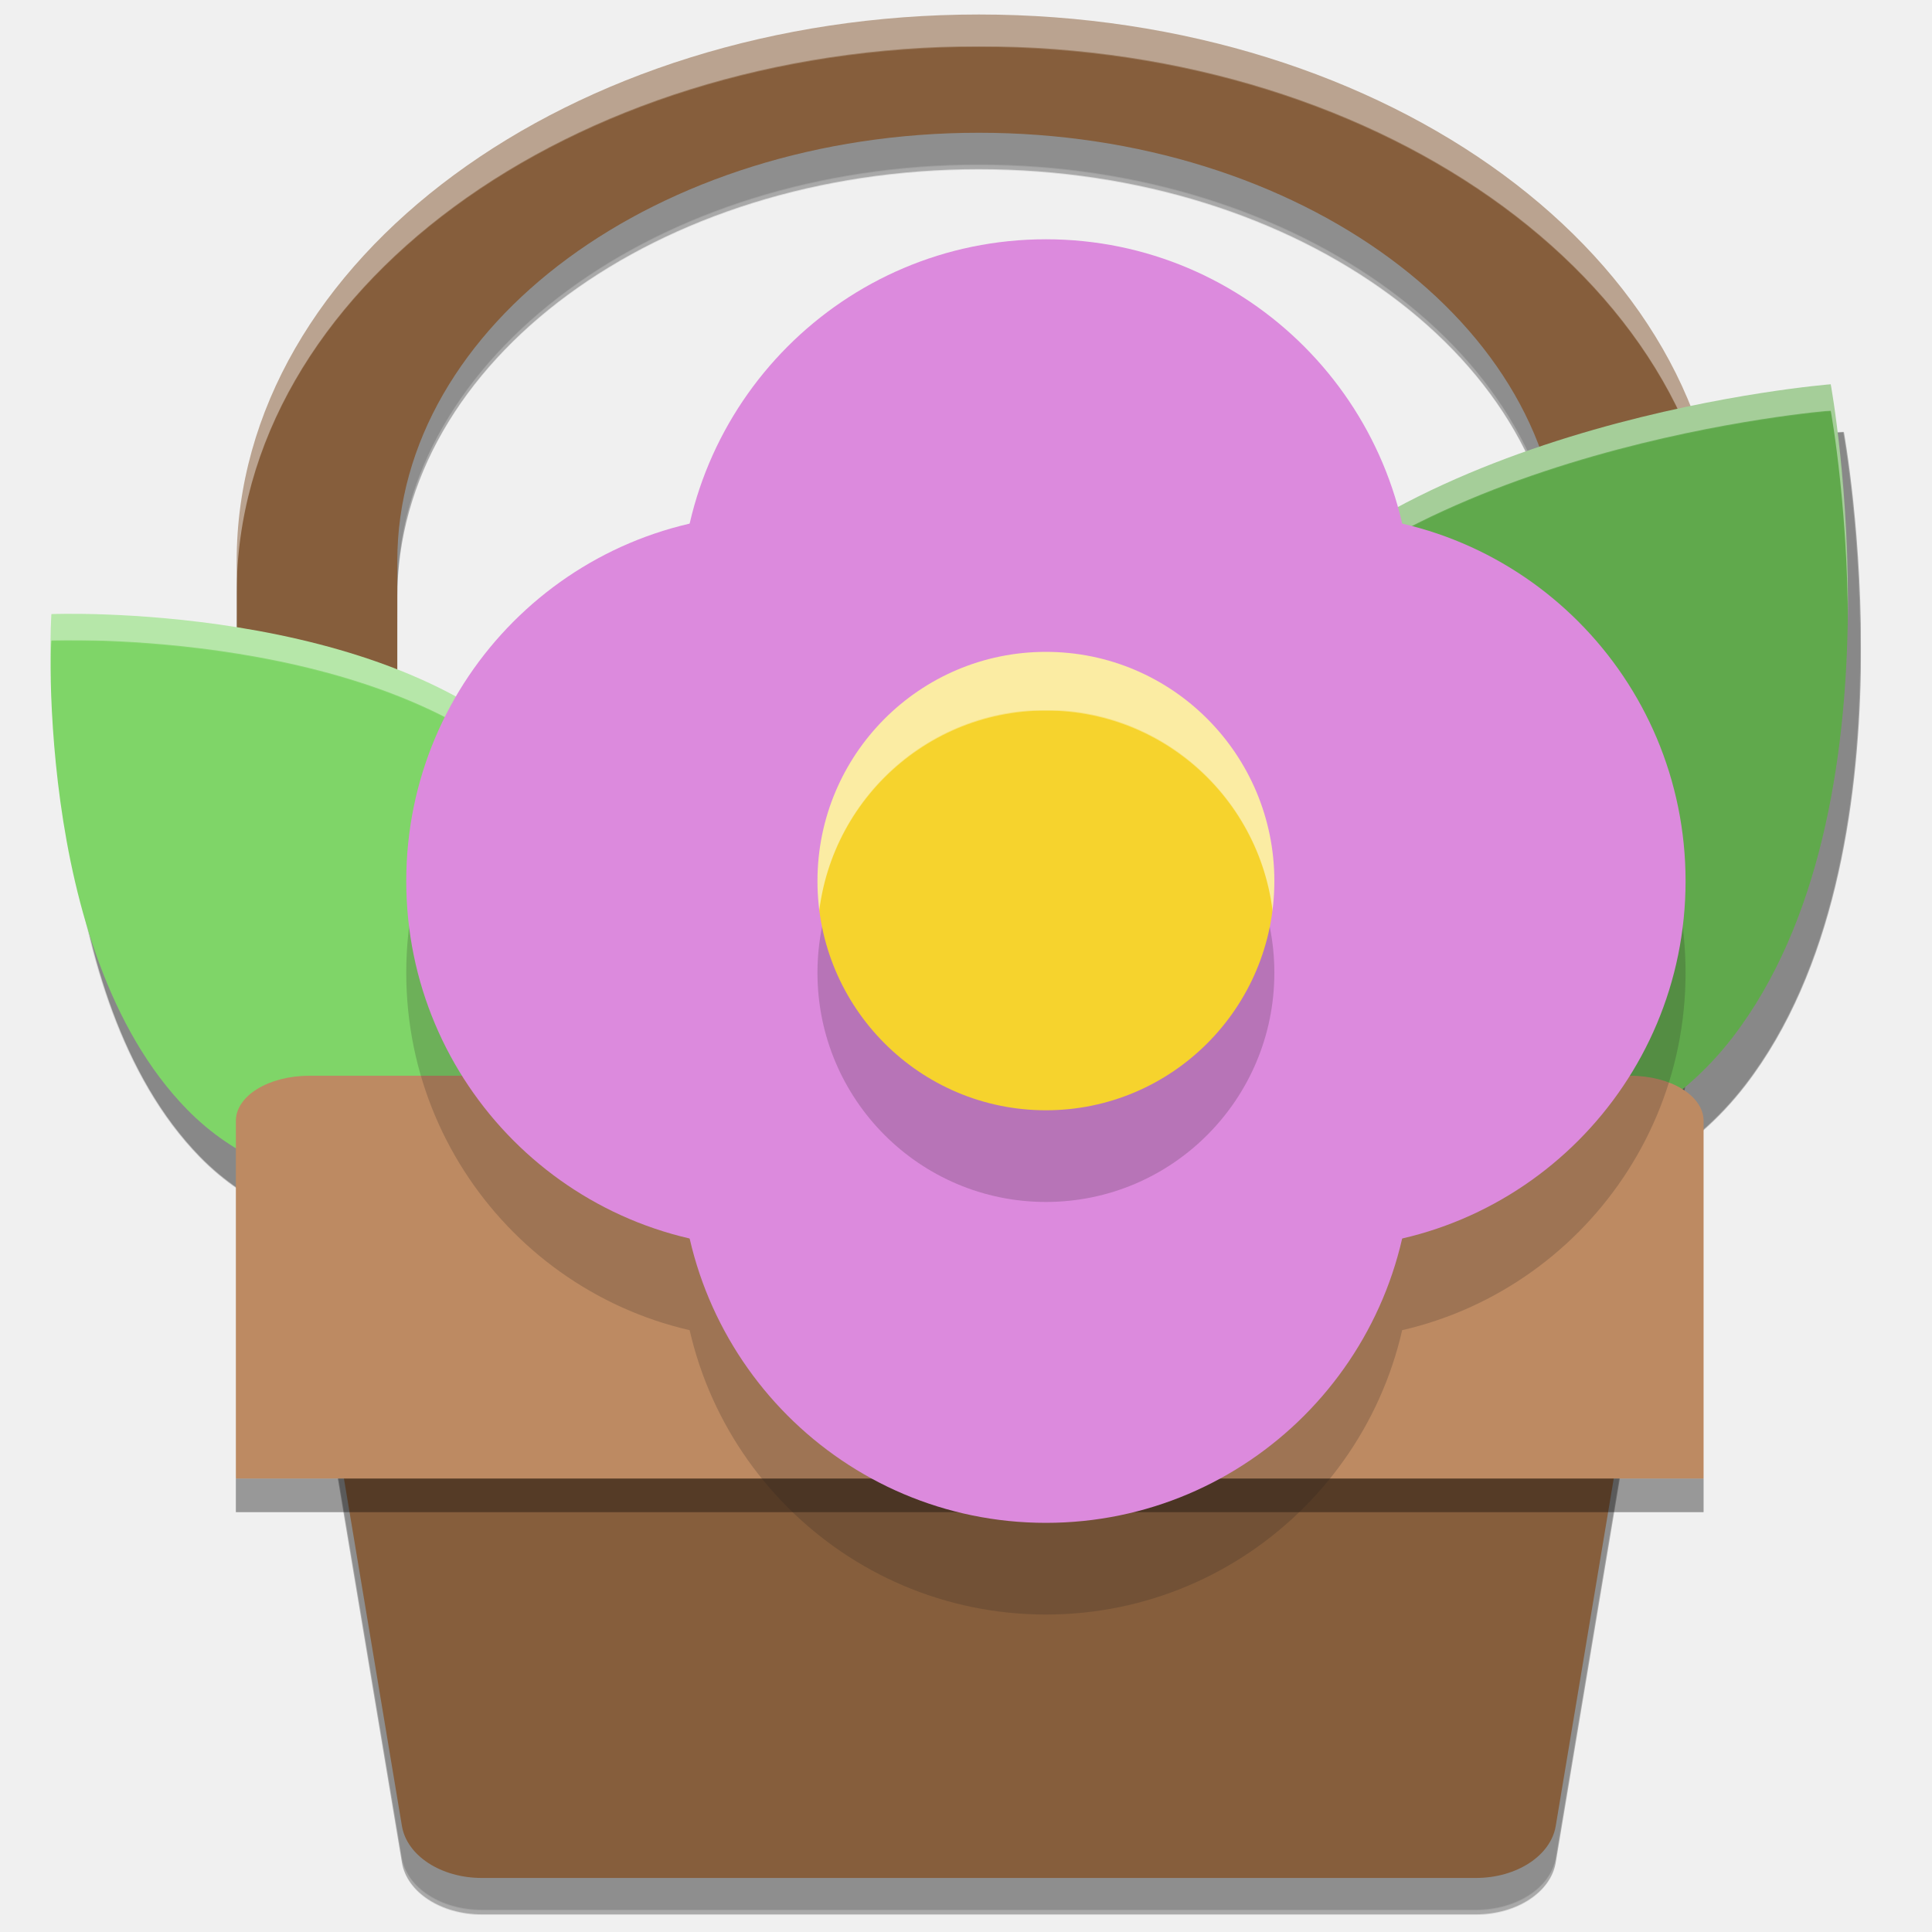
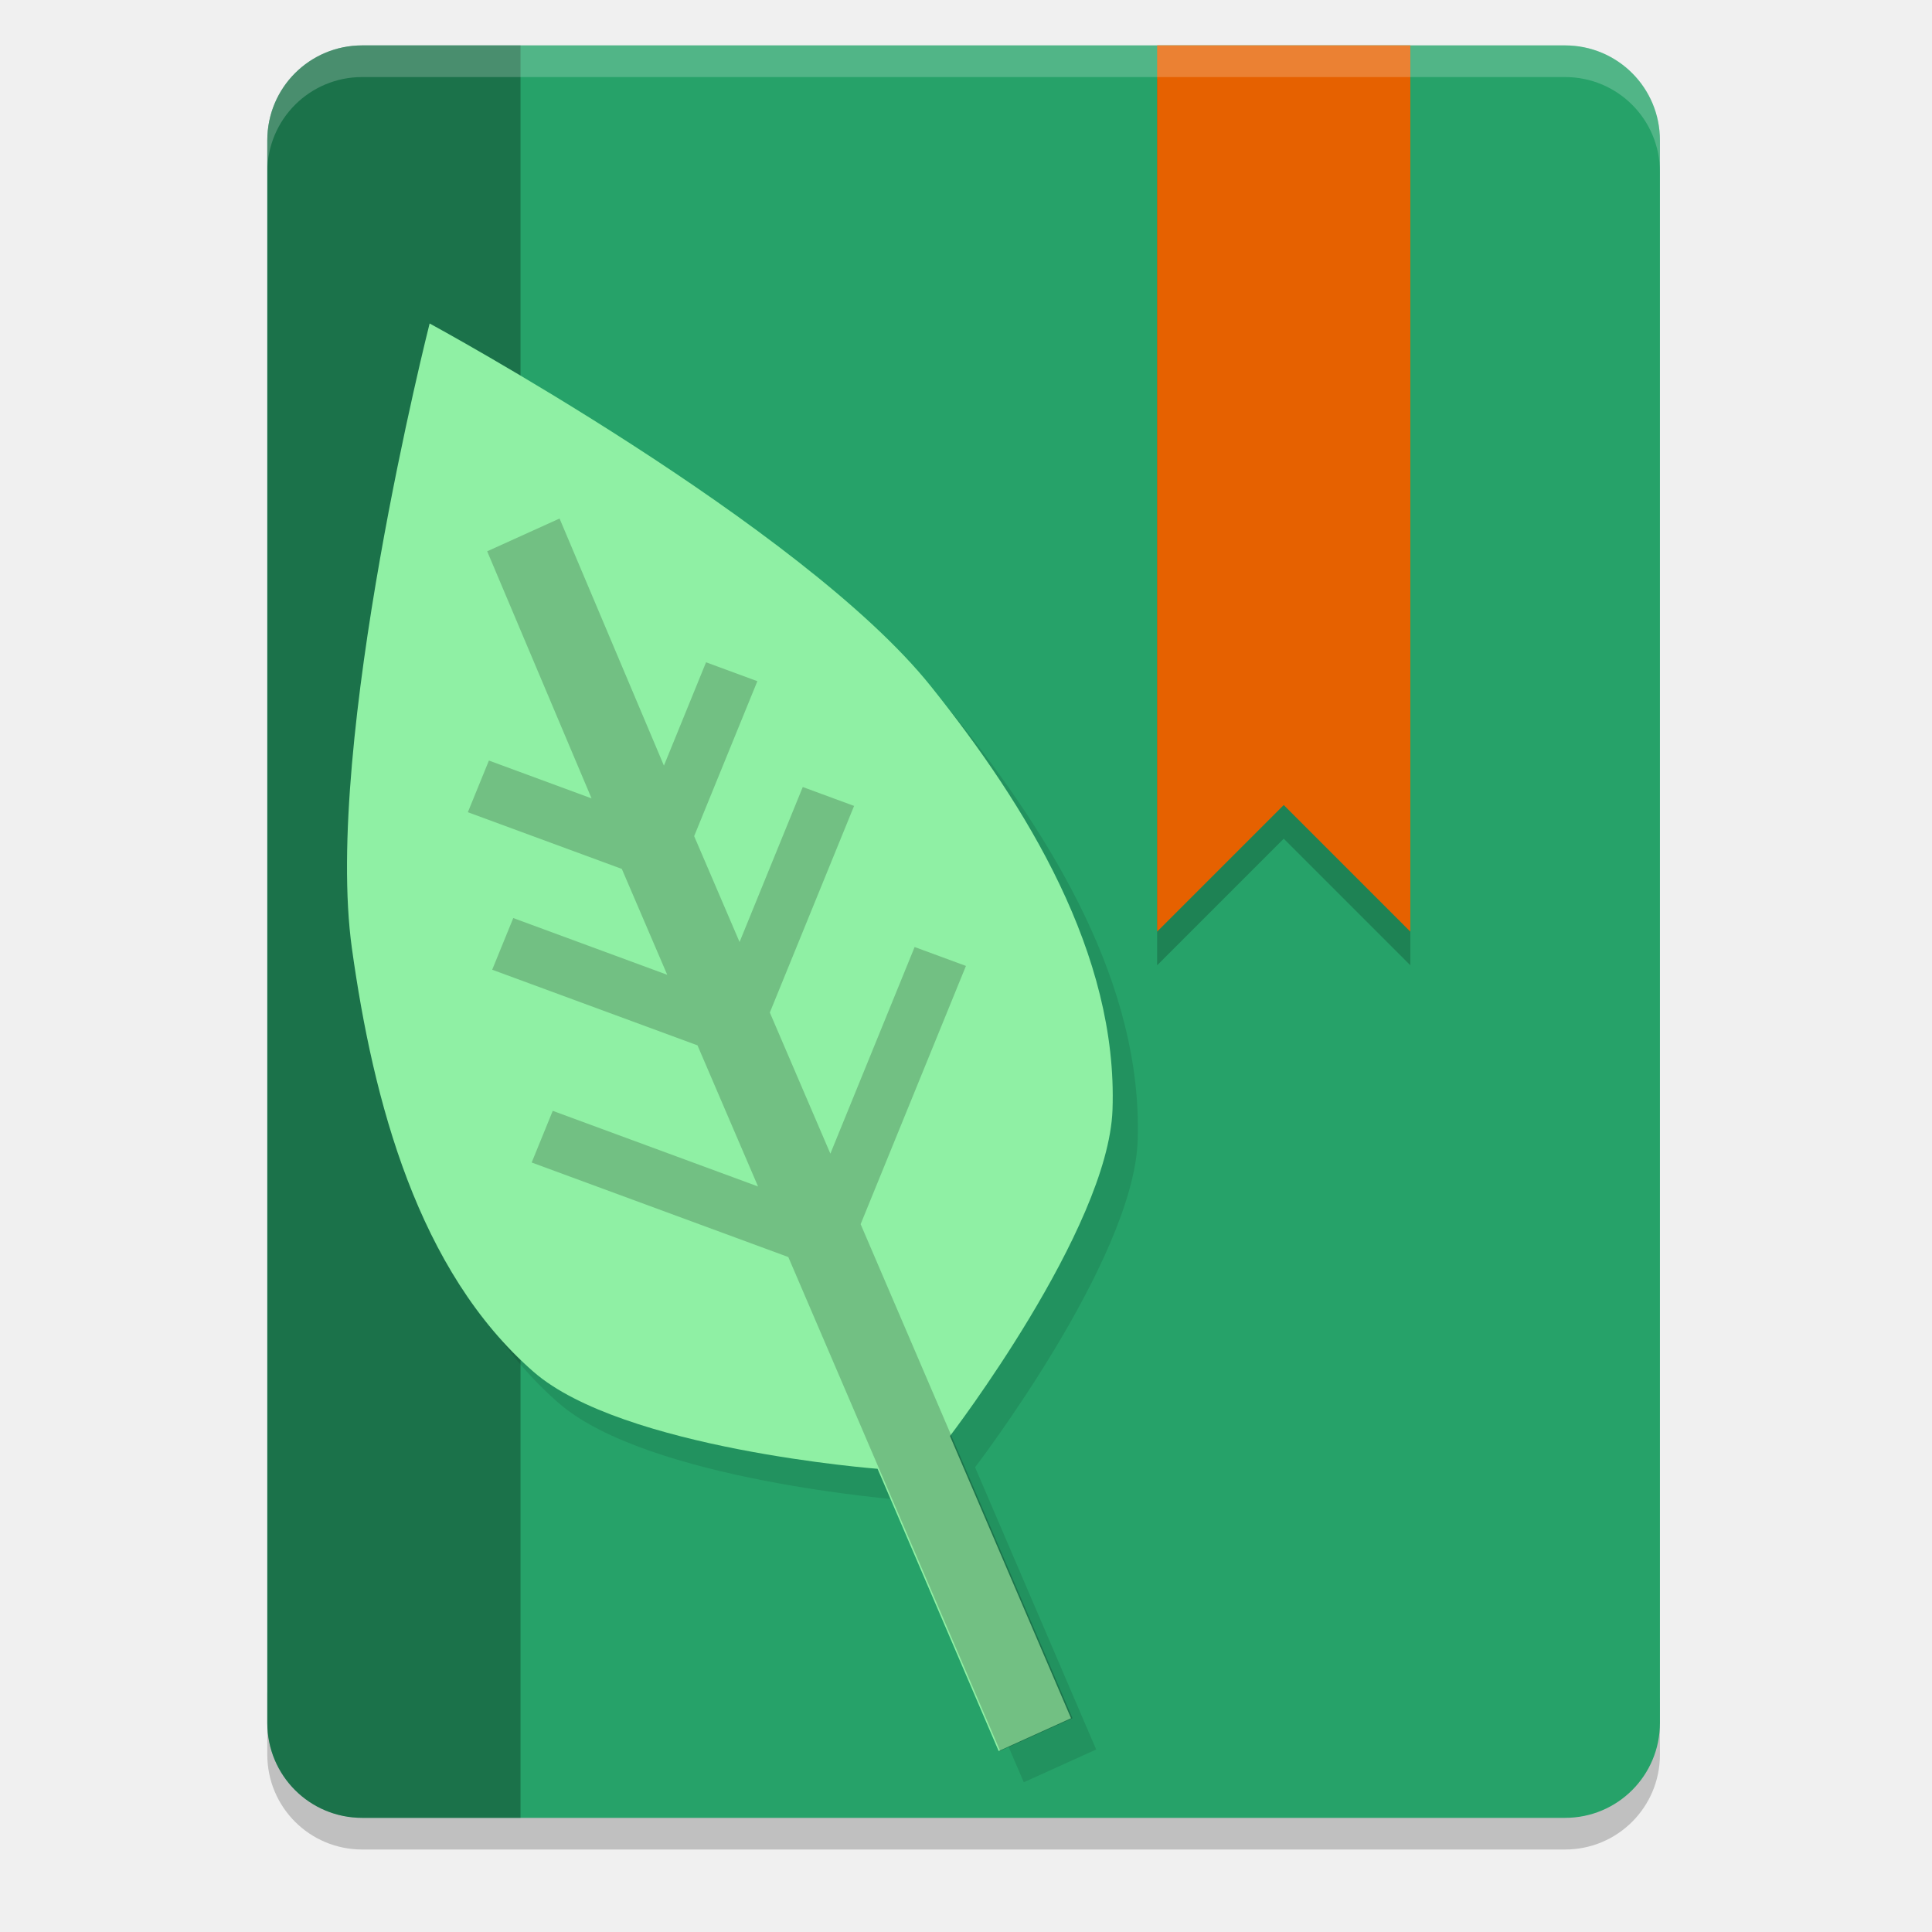
- <svg xmlns="http://www.w3.org/2000/svg" height="800px" width="800px" version="1.1" id="Layer_1" viewBox="0 0 512 512" xml:space="preserve">
-   <defs id="defs24">
-     <filter style="color-interpolation-filters:sRGB;" id="filter46" x="0" y="0" width="1" height="1.235">
-       <feFlood result="flood" in="SourceGraphic" flood-opacity="0.525" flood-color="rgb(255,255,255)" id="feFlood45" />
-       <feGaussianBlur result="blur" in="SourceGraphic" stdDeviation="0" id="feGaussianBlur45" />
-       <feOffset result="offset" in="blur" dx="0" dy="9.26" id="feOffset45" />
-       <feComposite result="comp1" operator="out" in="flood" in2="offset" id="feComposite45" />
-       <feComposite result="fbSourceGraphic" operator="atop" in="comp1" in2="SourceGraphic" id="feComposite46" />
-       <feColorMatrix result="fbSourceGraphicAlpha" in="fbSourceGraphic" values="0 0 0 -1 0 0 0 0 -1 0 0 0 0 -1 0 0 0 0 1 0" id="feColorMatrix67" />
-       <feFlood id="feFlood67" result="flood" in="fbSourceGraphic" flood-opacity="0.525" flood-color="rgb(0,0,0)" />
-       <feGaussianBlur id="feGaussianBlur67" result="blur" in="fbSourceGraphic" stdDeviation="0" />
-       <feOffset id="feOffset67" result="offset" in="blur" dx="0" dy="5" />
-       <feComposite id="feComposite67" result="comp1" operator="in" in="flood" in2="offset" />
-       <feComposite id="feComposite68" result="comp2" operator="over" in="fbSourceGraphic" in2="comp1" />
-     </filter>
-     <filter style="color-interpolation-filters:sRGB;" id="filter48" x="0" y="0" width="1" height="1.235">
-       <feFlood result="flood" in="SourceGraphic" flood-opacity="0.525" flood-color="rgb(255,255,255)" id="feFlood46" />
-       <feGaussianBlur result="blur" in="SourceGraphic" stdDeviation="0" id="feGaussianBlur46" />
-       <feOffset result="offset" in="blur" dx="0" dy="9.26" id="feOffset46" />
-       <feComposite result="comp1" operator="out" in="flood" in2="offset" id="feComposite47" />
-       <feComposite result="fbSourceGraphic" operator="atop" in="comp1" in2="SourceGraphic" id="feComposite48" />
-       <feColorMatrix result="fbSourceGraphicAlpha" in="fbSourceGraphic" values="0 0 0 -1 0 0 0 0 -1 0 0 0 0 -1 0 0 0 0 1 0" id="feColorMatrix68" />
-       <feFlood id="feFlood68" result="flood" in="fbSourceGraphic" flood-opacity="0.525" flood-color="rgb(0,0,0)" />
-       <feGaussianBlur id="feGaussianBlur68" result="blur" in="fbSourceGraphic" stdDeviation="0" />
-       <feOffset id="feOffset68" result="offset" in="blur" dx="0" dy="5" />
-       <feComposite id="feComposite69" result="comp1" operator="in" in="flood" in2="offset" />
-       <feComposite id="feComposite70" result="comp2" operator="over" in="fbSourceGraphic" in2="comp1" />
-     </filter>
-     <filter style="color-interpolation-filters:sRGB;" id="filter50" x="0" y="0" width="1" height="1.235">
-       <feFlood result="flood" in="SourceGraphic" flood-opacity="0.525" flood-color="rgb(255,255,255)" id="feFlood48" />
-       <feGaussianBlur result="blur" in="SourceGraphic" stdDeviation="0" id="feGaussianBlur48" />
-       <feOffset result="offset" in="blur" dx="0" dy="9.26" id="feOffset48" />
-       <feComposite result="comp1" operator="out" in="flood" in2="offset" id="feComposite49" />
-       <feComposite result="fbSourceGraphic" operator="atop" in="comp1" in2="SourceGraphic" id="feComposite50" />
-       <feColorMatrix result="fbSourceGraphicAlpha" in="fbSourceGraphic" values="0 0 0 -1 0 0 0 0 -1 0 0 0 0 -1 0 0 0 0 1 0" id="feColorMatrix70" />
-       <feFlood id="feFlood70" result="flood" in="fbSourceGraphic" flood-opacity="0.525" flood-color="rgb(0,0,0)" />
-       <feGaussianBlur id="feGaussianBlur70" result="blur" in="fbSourceGraphic" stdDeviation="0" />
-       <feOffset id="feOffset70" result="offset" in="blur" dx="0" dy="5" />
-       <feComposite id="feComposite71" result="comp1" operator="in" in="flood" in2="offset" />
-       <feComposite id="feComposite72" result="comp2" operator="over" in="fbSourceGraphic" in2="comp1" />
-     </filter>
-     <filter style="color-interpolation-filters:sRGB;" id="filter52" x="0" y="0" width="1" height="1.235">
-       <feFlood result="flood" in="SourceGraphic" flood-opacity="0.525" flood-color="rgb(255,255,255)" id="feFlood50" />
-       <feGaussianBlur result="blur" in="SourceGraphic" stdDeviation="0" id="feGaussianBlur50" />
-       <feOffset result="offset" in="blur" dx="0" dy="9.26" id="feOffset50" />
-       <feComposite result="comp1" operator="out" in="flood" in2="offset" id="feComposite51" />
-       <feComposite result="fbSourceGraphic" operator="atop" in="comp1" in2="SourceGraphic" id="feComposite52" />
-       <feColorMatrix result="fbSourceGraphicAlpha" in="fbSourceGraphic" values="0 0 0 -1 0 0 0 0 -1 0 0 0 0 -1 0 0 0 0 1 0" id="feColorMatrix72" />
-       <feFlood id="feFlood72" result="flood" in="fbSourceGraphic" flood-opacity="0.525" flood-color="rgb(0,0,0)" />
-       <feGaussianBlur id="feGaussianBlur72" result="blur" in="fbSourceGraphic" stdDeviation="0" />
-       <feOffset id="feOffset72" result="offset" in="blur" dx="0" dy="5" />
-       <feComposite id="feComposite73" result="comp1" operator="in" in="flood" in2="offset" />
-       <feComposite id="feComposite74" result="comp2" operator="over" in="fbSourceGraphic" in2="comp1" />
-     </filter>
-     <filter style="color-interpolation-filters:sRGB;" id="filter76" x="0" y="0" width="1" height="1.048">
-       <feFlood result="flood" in="SourceGraphic" flood-opacity="0.525" flood-color="rgb(0,0,0)" id="feFlood74" />
-       <feGaussianBlur result="blur" in="SourceGraphic" stdDeviation="0" id="feGaussianBlur74" />
-       <feOffset result="offset" in="blur" dx="0" dy="5" id="feOffset74" />
-       <feComposite result="comp1" operator="in" in="flood" in2="offset" id="feComposite75" />
-       <feComposite result="fbSourceGraphic" operator="over" in="SourceGraphic" in2="comp1" id="feComposite76" />
-       <feColorMatrix result="fbSourceGraphicAlpha" in="fbSourceGraphic" values="0 0 0 -1 0 0 0 0 -1 0 0 0 0 -1 0 0 0 0 1 0" id="feColorMatrix97" />
-       <feFlood id="feFlood97" result="flood" in="fbSourceGraphic" flood-opacity="0.525" flood-color="rgb(215,215,215)" />
-       <feGaussianBlur id="feGaussianBlur97" result="blur" in="fbSourceGraphic" stdDeviation="0" />
-       <feOffset id="feOffset97" result="offset" in="blur" dx="0" dy="5" />
-       <feComposite id="feComposite98" result="comp1" operator="out" in="flood" in2="offset" />
-       <feComposite id="feComposite99" result="comp2" operator="atop" in="comp1" in2="fbSourceGraphic" />
-     </filter>
-     <filter style="color-interpolation-filters:sRGB;" id="filter78" x="0" y="0" width="1" height="1.048">
-       <feFlood result="flood" in="SourceGraphic" flood-opacity="0.525" flood-color="rgb(0,0,0)" id="feFlood76" />
-       <feGaussianBlur result="blur" in="SourceGraphic" stdDeviation="0" id="feGaussianBlur76" />
-       <feOffset result="offset" in="blur" dx="0" dy="5" id="feOffset76" />
-       <feComposite result="comp1" operator="in" in="flood" in2="offset" id="feComposite77" />
-       <feComposite result="fbSourceGraphic" operator="over" in="SourceGraphic" in2="comp1" id="feComposite78" />
-       <feColorMatrix result="fbSourceGraphicAlpha" in="fbSourceGraphic" values="0 0 0 -1 0 0 0 0 -1 0 0 0 0 -1 0 0 0 0 1 0" id="feColorMatrix99" />
-       <feFlood id="feFlood99" result="flood" in="fbSourceGraphic" flood-opacity="0.525" flood-color="rgb(215,215,215)" />
-       <feGaussianBlur id="feGaussianBlur99" result="blur" in="fbSourceGraphic" stdDeviation="0" />
-       <feOffset id="feOffset99" result="offset" in="blur" dx="0" dy="5" />
-       <feComposite id="feComposite100" result="comp1" operator="out" in="flood" in2="offset" />
-       <feComposite id="feComposite101" result="comp2" operator="atop" in="comp1" in2="fbSourceGraphic" />
-     </filter>
-     <filter style="color-interpolation-filters:sRGB;" id="filter80" x="0" y="0" width="1" height="1.048">
-       <feFlood result="flood" in="SourceGraphic" flood-opacity="0.525" flood-color="rgb(0,0,0)" id="feFlood78" />
-       <feGaussianBlur result="blur" in="SourceGraphic" stdDeviation="0" id="feGaussianBlur78" />
-       <feOffset result="offset" in="blur" dx="0" dy="5" id="feOffset78" />
-       <feComposite result="comp1" operator="in" in="flood" in2="offset" id="feComposite79" />
-       <feComposite result="fbSourceGraphic" operator="over" in="SourceGraphic" in2="comp1" id="feComposite80" />
-       <feColorMatrix result="fbSourceGraphicAlpha" in="fbSourceGraphic" values="0 0 0 -1 0 0 0 0 -1 0 0 0 0 -1 0 0 0 0 1 0" id="feColorMatrix101" />
-       <feFlood id="feFlood101" result="flood" in="fbSourceGraphic" flood-opacity="0.525" flood-color="rgb(215,215,215)" />
-       <feGaussianBlur id="feGaussianBlur101" result="blur" in="fbSourceGraphic" stdDeviation="0" />
-       <feOffset id="feOffset101" result="offset" in="blur" dx="0" dy="5" />
-       <feComposite id="feComposite102" result="comp1" operator="out" in="flood" in2="offset" />
-       <feComposite id="feComposite103" result="comp2" operator="atop" in="comp1" in2="fbSourceGraphic" />
-     </filter>
-     <filter style="color-interpolation-filters:sRGB;" id="filter97" x="0" y="0" width="1" height="1.024">
-       <feFlood result="flood" in="SourceGraphic" flood-opacity="0.525" flood-color="rgb(215,215,215)" id="feFlood96" />
-       <feGaussianBlur result="blur" in="SourceGraphic" stdDeviation="0" id="feGaussianBlur96" />
-       <feOffset result="offset" in="blur" dx="0" dy="5" id="feOffset96" />
-       <feComposite result="comp1" operator="out" in="flood" in2="offset" id="feComposite96" />
-       <feComposite result="comp2" operator="atop" in="comp1" in2="SourceGraphic" id="feComposite97" />
-     </filter>
-     <filter style="color-interpolation-filters:sRGB;" id="filter115" x="0" y="0" width="1" height="1.037">
-       <feFlood result="flood" in="SourceGraphic" flood-opacity="0.263" flood-color="rgb(253,255,176)" id="feFlood114" />
-       <feGaussianBlur result="blur" in="SourceGraphic" stdDeviation="0" id="feGaussianBlur114" />
-       <feOffset result="offset" in="blur" dx="0" dy="10.529" id="feOffset114" />
-       <feComposite result="comp1" operator="out" in="flood" in2="offset" id="feComposite114" />
-       <feComposite result="fbSourceGraphic" operator="atop" in="comp1" in2="SourceGraphic" id="feComposite115" />
-       <feColorMatrix result="fbSourceGraphicAlpha" in="fbSourceGraphic" values="0 0 0 -1 0 0 0 0 -1 0 0 0 0 -1 0 0 0 0 1 0" id="feColorMatrix122" />
-       <feFlood id="feFlood122" result="flood" in="fbSourceGraphic" flood-opacity="0.369" flood-color="rgb(0,0,0)" />
-       <feGaussianBlur id="feGaussianBlur122" result="blur" in="fbSourceGraphic" stdDeviation="0" />
-       <feOffset id="feOffset122" result="offset" in="blur" dx="0" dy="8.519" />
-       <feComposite id="feComposite122" result="comp1" operator="in" in="flood" in2="offset" />
-       <feComposite id="feComposite123" result="comp2" operator="over" in="fbSourceGraphic" in2="comp1" />
-     </filter>
-     <filter style="color-interpolation-filters:sRGB" id="filter115-9" x="0" y="0" width="1" height="1.13">
-       <feFlood result="flood" in="SourceGraphic" flood-opacity="0.263" flood-color="rgb(253,255,176)" id="feFlood114-2" />
-       <feGaussianBlur result="blur" in="SourceGraphic" stdDeviation="0" id="feGaussianBlur114-0" />
-       <feOffset result="offset" in="blur" dx="0" dy="10.529" id="feOffset114-2" />
-       <feComposite result="comp1" operator="out" in="flood" in2="offset" id="feComposite114-3" />
-       <feComposite result="fbSourceGraphic" operator="atop" in="comp1" in2="SourceGraphic" id="feComposite115-7" />
-       <feColorMatrix result="fbSourceGraphicAlpha" in="fbSourceGraphic" values="0 0 0 -1 0 0 0 0 -1 0 0 0 0 -1 0 0 0 0 1 0" id="feColorMatrix122-5" />
-       <feFlood id="feFlood122-9" result="flood" in="fbSourceGraphic" flood-opacity="0.369" flood-color="rgb(0,0,0)" />
-       <feGaussianBlur id="feGaussianBlur122-2" result="blur" in="fbSourceGraphic" stdDeviation="0" />
-       <feOffset id="feOffset122-2" result="offset" in="blur" dx="0" dy="8.519" />
-       <feComposite id="feComposite122-8" result="comp1" operator="in" in="flood" in2="offset" />
-       <feComposite id="feComposite123-9" result="comp2" operator="over" in="fbSourceGraphic" in2="comp1" />
-     </filter>
-     <filter style="color-interpolation-filters:sRGB;" id="filter127" x="0" y="0" width="1" height="1.017">
-       <feFlood result="flood" in="SourceGraphic" flood-opacity="0.369" flood-color="rgb(255,255,255)" id="feFlood126" />
-       <feGaussianBlur result="blur" in="SourceGraphic" stdDeviation="0" id="feGaussianBlur126" />
-       <feOffset result="offset" in="blur" dx="0" dy="8.519" id="feOffset126" />
-       <feComposite result="comp1" operator="out" in="flood" in2="offset" id="feComposite126" />
-       <feComposite result="comp2" operator="atop" in="comp1" in2="SourceGraphic" id="feComposite127" />
-     </filter>
-     <filter style="color-interpolation-filters:sRGB;" id="filter129" x="0" y="0" width="1" height="1.063">
-       <feFlood result="flood" in="SourceGraphic" flood-opacity="0.369" flood-color="rgb(255,255,255)" id="feFlood127" />
-       <feGaussianBlur result="blur" in="SourceGraphic" stdDeviation="0" id="feGaussianBlur127" />
-       <feOffset result="offset" in="blur" dx="0" dy="8.519" id="feOffset127" />
-       <feComposite result="comp1" operator="out" in="flood" in2="offset" id="feComposite128" />
-       <feComposite result="comp2" operator="atop" in="comp1" in2="SourceGraphic" id="feComposite129" />
-     </filter>
-     <filter style="color-interpolation-filters:sRGB" id="filter129-9" x="0" y="0" width="1" height="1.072">
-       <feFlood result="flood" in="SourceGraphic" flood-opacity="0.369" flood-color="rgb(255,255,255)" id="feFlood127-3" />
-       <feGaussianBlur result="blur" in="SourceGraphic" stdDeviation="0" id="feGaussianBlur127-1" />
-       <feOffset result="offset" in="blur" dx="0" dy="8.519" id="feOffset127-9" />
-       <feComposite result="comp1" operator="out" in="flood" in2="offset" id="feComposite128-4" />
-       <feComposite result="comp2" operator="atop" in="comp1" in2="SourceGraphic" id="feComposite129-7" />
-     </filter>
-     <filter style="color-interpolation-filters:sRGB;" id="filter328" x="0" y="0" width="1" height="1.291">
-       <feFlood result="flood" in="SourceGraphic" flood-opacity="0.698" flood-color="rgb(255,255,255)" id="feFlood327" />
-       <feGaussianBlur result="blur" in="SourceGraphic" stdDeviation="0" id="feGaussianBlur327" />
-       <feOffset result="offset" in="blur" dx="-0" dy="8.819" id="feOffset327" />
-       <feComposite result="comp1" operator="out" in="flood" in2="offset" id="feComposite327" />
-       <feComposite result="fbSourceGraphic" operator="atop" in="comp1" in2="SourceGraphic" id="feComposite328" />
-       <feColorMatrix result="fbSourceGraphicAlpha" in="fbSourceGraphic" values="0 0 0 -1 0 0 0 0 -1 0 0 0 0 -1 0 0 0 0 1 0" id="feColorMatrix385" />
-       <feFlood id="feFlood385" result="flood" in="fbSourceGraphic" flood-opacity="0.239" flood-color="rgb(0,0,0)" />
-       <feGaussianBlur id="feGaussianBlur385" result="blur" in="fbSourceGraphic" stdDeviation="0" />
-       <feOffset id="feOffset385" result="offset" in="blur" dx="-0" dy="8.819" />
-       <feComposite id="feComposite385" result="comp1" operator="in" in="flood" in2="offset" />
-       <feComposite id="feComposite386" result="comp2" operator="over" in="fbSourceGraphic" in2="comp1" />
-     </filter>
-     <filter style="color-interpolation-filters:sRGB;" id="filter330" x="0" y="0" width="1" height="1.049">
-       <feFlood result="flood" in="SourceGraphic" flood-opacity="0.698" flood-color="rgb(255,255,255)" id="feFlood328" />
-       <feGaussianBlur result="blur" in="SourceGraphic" stdDeviation="0" id="feGaussianBlur328" />
-       <feOffset result="offset" in="blur" dx="-0" dy="8.819" id="feOffset328" />
-       <feComposite result="comp1" operator="out" in="flood" in2="offset" id="feComposite329" />
-       <feComposite result="comp2" operator="atop" in="comp1" in2="SourceGraphic" id="feComposite330" />
-     </filter>
-     <filter style="color-interpolation-filters:sRGB;" id="filter332" x="0" y="0" width="1" height="1.075">
-       <feFlood result="flood" in="SourceGraphic" flood-opacity="0.698" flood-color="rgb(255,255,255)" id="feFlood330" />
-       <feGaussianBlur result="blur" in="SourceGraphic" stdDeviation="0" id="feGaussianBlur330" />
-       <feOffset result="offset" in="blur" dx="-0" dy="8.819" id="feOffset330" />
-       <feComposite result="comp1" operator="out" in="flood" in2="offset" id="feComposite331" />
-       <feComposite result="comp2" operator="atop" in="comp1" in2="SourceGraphic" id="feComposite332" />
-     </filter>
-     <filter style="color-interpolation-filters:sRGB;" id="filter334" x="0" y="0" width="1" height="1.049">
-       <feFlood result="flood" in="SourceGraphic" flood-opacity="0.698" flood-color="rgb(255,255,255)" id="feFlood332" />
-       <feGaussianBlur result="blur" in="SourceGraphic" stdDeviation="0" id="feGaussianBlur332" />
-       <feOffset result="offset" in="blur" dx="-0" dy="8.819" id="feOffset332" />
-       <feComposite result="comp1" operator="out" in="flood" in2="offset" id="feComposite333" />
-       <feComposite result="comp2" operator="atop" in="comp1" in2="SourceGraphic" id="feComposite334" />
-     </filter>
-     <filter style="color-interpolation-filters:sRGB;" id="filter336" x="0" y="0" width="1" height="1.291">
-       <feFlood result="flood" in="SourceGraphic" flood-opacity="0.698" flood-color="rgb(255,255,255)" id="feFlood334" />
-       <feGaussianBlur result="blur" in="SourceGraphic" stdDeviation="0" id="feGaussianBlur334" />
-       <feOffset result="offset" in="blur" dx="-0" dy="8.819" id="feOffset334" />
-       <feComposite result="comp1" operator="out" in="flood" in2="offset" id="feComposite335" />
-       <feComposite result="fbSourceGraphic" operator="atop" in="comp1" in2="SourceGraphic" id="feComposite336" />
-       <feColorMatrix result="fbSourceGraphicAlpha" in="fbSourceGraphic" values="0 0 0 -1 0 0 0 0 -1 0 0 0 0 -1 0 0 0 0 1 0" id="feColorMatrix386" />
-       <feFlood id="feFlood386" result="flood" in="fbSourceGraphic" flood-opacity="0.239" flood-color="rgb(0,0,0)" />
-       <feGaussianBlur id="feGaussianBlur386" result="blur" in="fbSourceGraphic" stdDeviation="0" />
-       <feOffset id="feOffset386" result="offset" in="blur" dx="-0" dy="8.819" />
-       <feComposite id="feComposite387" result="comp1" operator="in" in="flood" in2="offset" />
-       <feComposite id="feComposite388" result="comp2" operator="over" in="fbSourceGraphic" in2="comp1" />
-     </filter>
-     <filter style="color-interpolation-filters:sRGB;" id="filter338" x="0" y="0" width="1" height="1.05">
-       <feFlood result="flood" in="SourceGraphic" flood-opacity="0.698" flood-color="rgb(255,255,255)" id="feFlood336" />
-       <feGaussianBlur result="blur" in="SourceGraphic" stdDeviation="0" id="feGaussianBlur336" />
-       <feOffset result="offset" in="blur" dx="-0" dy="8.819" id="feOffset336" />
-       <feComposite result="comp1" operator="out" in="flood" in2="offset" id="feComposite337" />
-       <feComposite result="comp2" operator="atop" in="comp1" in2="SourceGraphic" id="feComposite338" />
-     </filter>
-     <filter style="color-interpolation-filters:sRGB;" id="filter340" x="0" y="0" width="1" height="1.291">
-       <feFlood result="flood" in="SourceGraphic" flood-opacity="0.698" flood-color="rgb(255,255,255)" id="feFlood338" />
-       <feGaussianBlur result="blur" in="SourceGraphic" stdDeviation="0" id="feGaussianBlur338" />
-       <feOffset result="offset" in="blur" dx="-0" dy="8.819" id="feOffset338" />
-       <feComposite result="comp1" operator="out" in="flood" in2="offset" id="feComposite339" />
-       <feComposite result="fbSourceGraphic" operator="atop" in="comp1" in2="SourceGraphic" id="feComposite340" />
-       <feColorMatrix result="fbSourceGraphicAlpha" in="fbSourceGraphic" values="0 0 0 -1 0 0 0 0 -1 0 0 0 0 -1 0 0 0 0 1 0" id="feColorMatrix388" />
-       <feFlood id="feFlood388" result="flood" in="fbSourceGraphic" flood-opacity="0.239" flood-color="rgb(0,0,0)" />
-       <feGaussianBlur id="feGaussianBlur388" result="blur" in="fbSourceGraphic" stdDeviation="0" />
-       <feOffset id="feOffset388" result="offset" in="blur" dx="-0" dy="8.819" />
-       <feComposite id="feComposite389" result="comp1" operator="in" in="flood" in2="offset" />
-       <feComposite id="feComposite390" result="comp2" operator="over" in="fbSourceGraphic" in2="comp1" />
-     </filter>
-     <filter style="color-interpolation-filters:sRGB;" id="filter342" x="0" y="0" width="1" height="1.06">
-       <feFlood result="flood" in="SourceGraphic" flood-opacity="0.698" flood-color="rgb(255,255,255)" id="feFlood340" />
-       <feGaussianBlur result="blur" in="SourceGraphic" stdDeviation="0" id="feGaussianBlur340" />
-       <feOffset result="offset" in="blur" dx="-0" dy="8.819" id="feOffset340" />
-       <feComposite result="comp1" operator="out" in="flood" in2="offset" id="feComposite341" />
-       <feComposite result="comp2" operator="atop" in="comp1" in2="SourceGraphic" id="feComposite342" />
-     </filter>
-     <filter style="color-interpolation-filters:sRGB;" id="filter344" x="0" y="0" width="1" height="1.017">
-       <feFlood result="flood" in="SourceGraphic" flood-opacity="0.698" flood-color="rgb(255,255,255)" id="feFlood342" />
-       <feGaussianBlur result="blur" in="SourceGraphic" stdDeviation="0" id="feGaussianBlur342" />
-       <feOffset result="offset" in="blur" dx="-0" dy="8.819" id="feOffset342" />
-       <feComposite result="comp1" operator="out" in="flood" in2="offset" id="feComposite343" />
-       <feComposite result="comp2" operator="atop" in="comp1" in2="SourceGraphic" id="feComposite344" />
-     </filter>
-     <filter style="color-interpolation-filters:sRGB;" id="filter21" x="0" y="0" width="1" height="1.037">
-       <feFlood result="flood" in="SourceGraphic" flood-opacity="0.408" flood-color="rgb(0,0,0)" id="feFlood20" />
-       <feGaussianBlur result="blur" in="SourceGraphic" stdDeviation="0" id="feGaussianBlur20" />
-       <feOffset result="offset" in="blur" dx="0" dy="8" id="feOffset20" />
-       <feComposite result="comp1" operator="in" in="flood" in2="offset" id="feComposite20" />
-       <feComposite result="fbSourceGraphic" operator="over" in="SourceGraphic" in2="comp1" id="feComposite21" />
-       <feColorMatrix result="fbSourceGraphicAlpha" in="fbSourceGraphic" values="0 0 0 -1 0 0 0 0 -1 0 0 0 0 -1 0 0 0 0 1 0" id="feColorMatrix7" />
-       <feFlood id="feFlood7" result="flood" in="fbSourceGraphic" flood-opacity="0.431" flood-color="rgb(255,255,255)" />
-       <feGaussianBlur id="feGaussianBlur7" result="blur" in="fbSourceGraphic" stdDeviation="0" />
-       <feOffset id="feOffset7" result="offset" in="blur" dx="0" dy="7" />
-       <feComposite id="feComposite7" result="comp1" operator="out" in="flood" in2="offset" />
-       <feComposite id="feComposite8" result="comp2" operator="atop" in="comp1" in2="fbSourceGraphic" />
-     </filter>
-     <filter style="color-interpolation-filters:sRGB;" id="filter33" x="0" y="0" width="1" height="1.061">
-       <feFlood result="flood" in="SourceGraphic" flood-opacity="0.612" flood-color="rgb(249,249,249)" id="feFlood32" />
-       <feGaussianBlur result="blur" in="SourceGraphic" stdDeviation="0" id="feGaussianBlur32" />
-       <feOffset result="offset" in="blur" dx="0" dy="8" id="feOffset32" />
-       <feComposite result="comp1" operator="out" in="flood" in2="offset" id="feComposite32" />
-       <feComposite result="comp2" operator="atop" in="comp1" in2="SourceGraphic" id="feComposite33" />
-     </filter>
-     <filter style="color-interpolation-filters:sRGB;" id="filter35" x="0" y="0" width="1" height="1.049">
-       <feFlood result="flood" in="SourceGraphic" flood-opacity="0.612" flood-color="rgb(249,249,249)" id="feFlood33" />
-       <feGaussianBlur result="blur" in="SourceGraphic" stdDeviation="0" id="feGaussianBlur33" />
-       <feOffset result="offset" in="blur" dx="0" dy="8" id="feOffset33" />
-       <feComposite result="comp1" operator="out" in="flood" in2="offset" id="feComposite34" />
-       <feComposite result="comp2" operator="atop" in="comp1" in2="SourceGraphic" id="feComposite35" />
-     </filter>
-     <filter style="color-interpolation-filters:sRGB;" id="filter37" x="0" y="0" width="1" height="1.251">
-       <feFlood result="flood" in="SourceGraphic" flood-opacity="0.612" flood-color="rgb(249,249,249)" id="feFlood35" />
-       <feGaussianBlur result="blur" in="SourceGraphic" stdDeviation="0" id="feGaussianBlur35" />
-       <feOffset result="offset" in="blur" dx="0" dy="8" id="feOffset35" />
-       <feComposite result="comp1" operator="out" in="flood" in2="offset" id="feComposite36" />
-       <feComposite result="fbSourceGraphic" operator="atop" in="comp1" in2="SourceGraphic" id="feComposite37" />
-       <feColorMatrix result="fbSourceGraphicAlpha" in="fbSourceGraphic" values="0 0 0 -1 0 0 0 0 -1 0 0 0 0 -1 0 0 0 0 1 0" id="feColorMatrix65" />
-       <feFlood id="feFlood65" result="flood" in="fbSourceGraphic" flood-opacity="0.204" flood-color="rgb(0,0,0)" />
-       <feGaussianBlur id="feGaussianBlur65" result="blur" in="fbSourceGraphic" stdDeviation="0" />
-       <feOffset id="feOffset65" result="offset" in="blur" dx="0" dy="8" />
-       <feComposite id="feComposite65" result="comp1" operator="in" in="flood" in2="offset" />
-       <feComposite id="feComposite66" result="comp2" operator="over" in="fbSourceGraphic" in2="comp1" />
-     </filter>
-     <filter style="color-interpolation-filters:sRGB;" id="filter39" x="0" y="0" width="1" height="1.243">
-       <feFlood result="flood" in="SourceGraphic" flood-opacity="0.612" flood-color="rgb(249,249,249)" id="feFlood37" />
-       <feGaussianBlur result="blur" in="SourceGraphic" stdDeviation="0" id="feGaussianBlur37" />
-       <feOffset result="offset" in="blur" dx="0" dy="8" id="feOffset37" />
-       <feComposite result="comp1" operator="out" in="flood" in2="offset" id="feComposite38" />
-       <feComposite result="fbSourceGraphic" operator="atop" in="comp1" in2="SourceGraphic" id="feComposite39" />
-       <feColorMatrix result="fbSourceGraphicAlpha" in="fbSourceGraphic" values="0 0 0 -1 0 0 0 0 -1 0 0 0 0 -1 0 0 0 0 1 0" id="feColorMatrix66" />
-       <feFlood id="feFlood66" result="flood" in="fbSourceGraphic" flood-opacity="0.204" flood-color="rgb(0,0,0)" />
-       <feGaussianBlur id="feGaussianBlur66" result="blur" in="fbSourceGraphic" stdDeviation="0" />
-       <feOffset id="feOffset66" result="offset" in="blur" dx="0" dy="8" />
-       <feComposite id="feComposite81" result="comp1" operator="in" in="flood" in2="offset" />
-       <feComposite id="feComposite82" result="comp2" operator="over" in="fbSourceGraphic" in2="comp1" />
-     </filter>
-     <filter style="color-interpolation-filters:sRGB;" id="filter41" x="0" y="0" width="1" height="1.255">
-       <feFlood result="flood" in="SourceGraphic" flood-opacity="0.612" flood-color="rgb(249,249,249)" id="feFlood39" />
-       <feGaussianBlur result="blur" in="SourceGraphic" stdDeviation="0" id="feGaussianBlur39" />
-       <feOffset result="offset" in="blur" dx="0" dy="8" id="feOffset39" />
-       <feComposite result="comp1" operator="out" in="flood" in2="offset" id="feComposite40" />
-       <feComposite result="fbSourceGraphic" operator="atop" in="comp1" in2="SourceGraphic" id="feComposite41" />
-       <feColorMatrix result="fbSourceGraphicAlpha" in="fbSourceGraphic" values="0 0 0 -1 0 0 0 0 -1 0 0 0 0 -1 0 0 0 0 1 0" id="feColorMatrix82" />
-       <feFlood id="feFlood82" result="flood" in="fbSourceGraphic" flood-opacity="0.204" flood-color="rgb(0,0,0)" />
-       <feGaussianBlur id="feGaussianBlur82" result="blur" in="fbSourceGraphic" stdDeviation="0" />
-       <feOffset id="feOffset82" result="offset" in="blur" dx="0" dy="8" />
-       <feComposite id="feComposite83" result="comp1" operator="in" in="flood" in2="offset" />
-       <feComposite id="feComposite84" result="comp2" operator="over" in="fbSourceGraphic" in2="comp1" />
-     </filter>
-     <filter style="color-interpolation-filters:sRGB;" id="filter86" x="0" y="0" width="1" height="1.045">
-       <feFlood result="flood" in="SourceGraphic" flood-opacity="0.204" flood-color="rgb(0,0,0)" id="feFlood84" />
-       <feGaussianBlur result="blur" in="SourceGraphic" stdDeviation="0" id="feGaussianBlur84" />
-       <feOffset result="offset" in="blur" dx="0" dy="8" id="feOffset84" />
-       <feComposite result="comp1" operator="in" in="flood" in2="offset" id="feComposite85" />
-       <feComposite result="comp2" operator="over" in="SourceGraphic" in2="comp1" id="feComposite86" />
-     </filter>
-     <filter style="color-interpolation-filters:sRGB" id="filter49" x="0" y="0" width="1" height="1.128">
-       <feFlood result="flood" in="SourceGraphic" flood-opacity="0.561" flood-color="rgb(255,255,255)" id="feFlood48-3" />
-       <feGaussianBlur result="blur" in="SourceGraphic" stdDeviation="0" id="feGaussianBlur48-6" />
-       <feOffset result="offset" in="blur" dx="0" dy="1.275" id="feOffset48-7" />
-       <feComposite result="comp1" operator="out" in="flood" in2="offset" id="feComposite48-5" />
-       <feComposite result="comp2" operator="atop" in="comp1" in2="SourceGraphic" id="feComposite49-3" />
-     </filter>
-     <filter style="color-interpolation-filters:sRGB;" id="filter22" x="0" y="0" width="1.019" height="1.095">
-       <feFlood result="flood" in="SourceGraphic" flood-opacity="0.431" flood-color="rgb(255,255,255)" id="feFlood19" />
-       <feGaussianBlur result="blur" in="SourceGraphic" stdDeviation="0" id="feGaussianBlur19" />
-       <feOffset result="offset" in="blur" dx="0" dy="7" id="feOffset19" />
-       <feComposite result="comp1" operator="out" in="flood" in2="offset" id="feComposite19" />
-       <feComposite result="fbSourceGraphic" operator="atop" in="comp1" in2="SourceGraphic" id="feComposite22" />
-       <feColorMatrix result="fbSourceGraphicAlpha" in="fbSourceGraphic" values="0 0 0 -1 0 0 0 0 -1 0 0 0 0 -1 0 0 0 0 1 0" id="feColorMatrix58" />
-       <feFlood id="feFlood58" result="flood" in="fbSourceGraphic" flood-opacity="0.431" flood-color="rgb(0,0,0)" />
-       <feGaussianBlur id="feGaussianBlur58" result="blur" in="fbSourceGraphic" stdDeviation="0" />
-       <feOffset id="feOffset58" result="offset" in="blur" dx="3.422" dy="12.6" />
-       <feComposite id="feComposite58" result="comp1" operator="in" in="flood" in2="offset" />
-       <feComposite id="feComposite59" result="comp2" operator="over" in="fbSourceGraphic" in2="comp1" />
-     </filter>
-     <filter style="color-interpolation-filters:sRGB;" id="filter24" x="0" y="0" width="1.023" height="1.13">
-       <feFlood result="flood" in="SourceGraphic" flood-opacity="0.431" flood-color="rgb(255,255,255)" id="feFlood22" />
-       <feGaussianBlur result="blur" in="SourceGraphic" stdDeviation="0" id="feGaussianBlur22" />
-       <feOffset result="offset" in="blur" dx="0" dy="7" id="feOffset22" />
-       <feComposite result="comp1" operator="out" in="flood" in2="offset" id="feComposite23" />
-       <feComposite result="fbSourceGraphic" operator="atop" in="comp1" in2="SourceGraphic" id="feComposite24" />
-       <feColorMatrix result="fbSourceGraphicAlpha" in="fbSourceGraphic" values="0 0 0 -1 0 0 0 0 -1 0 0 0 0 -1 0 0 0 0 1 0" id="feColorMatrix59" />
-       <feFlood id="feFlood59" result="flood" in="fbSourceGraphic" flood-opacity="0.431" flood-color="rgb(0,0,0)" />
-       <feGaussianBlur id="feGaussianBlur59" result="blur" in="fbSourceGraphic" stdDeviation="0" />
-       <feOffset id="feOffset59" result="offset" in="blur" dx="3.422" dy="12.6" />
-       <feComposite id="feComposite60" result="comp1" operator="in" in="flood" in2="offset" />
-       <feComposite id="feComposite61" result="comp2" operator="over" in="fbSourceGraphic" in2="comp1" />
-     </filter>
-   </defs>
-   <path style="fill:#865e3c;fill-opacity:1;stroke-width:0.841;filter:url(#filter21)" d="m 422.925,146.827 c 0,-65.95 -75.635,-119.604 -168.603,-119.604 -92.967,0 -168.605,53.655 -168.605,119.604 v 59.393 c 0,0.035 0.008,0.069 0.008,0.104 0.002,0.183 0.026,0.367 0.039,0.55 0.019,0.274 0.036,0.549 0.079,0.817 0.007,0.036 0.003,0.071 0.01,0.107 l 37.406,215.923 c 1.123,6.489 8.893,11.364 18.109,11.364 h 225.906 c 9.216,0 16.985,-4.875 18.109,-11.364 l 37.405,-215.923 c 0.007,-0.036 0.004,-0.071 0.01,-0.107 0.043,-0.269 0.061,-0.543 0.079,-0.817 0.012,-0.184 0.037,-0.367 0.039,-0.55 0,-0.035 0.008,-0.069 0.008,-0.104 v -59.393 z m -300.717,0 c 0,-51.677 59.267,-93.719 132.114,-93.719 72.847,0 132.114,42.042 132.114,93.719 v 46.45 H 122.208 Z" id="path1" transform="matrix(1.166501,0,0,1.210792,-37.26574,-29.12028)" />
-   <path fill="#009e83" d="m 346.998,215.512 c -1.368,5.529 3.679,-15.908 -0.076,0.274 -0.896,3.901 -0.654,2.868 -0.085,0.419 -2.207,9.687 -3.341,25.729 -3.867,35.954 -0.276,5.365 3.624,9.004 8.753,8.159 9.706,-1.598 24.868,-4.394 33.947,-7.569 -2.303,0.817 -3.274,1.164 0.395,-0.127 15.218,-5.396 5.475,-1.954 0.256,-0.105 31.332,-11.181 66.164,-36.819 83.501,-69.25 10.123,-18.935 15.723,-51.589 18.377,-71.811 1.16,-8.837 -6.547,-16.08 -14.938,-14.038 -19.203,4.673 -50.113,13.536 -67.506,25.558 -29.154,20.151 -50.139,57.71 -58.758,92.536 z" id="path2-2" style="fill:#26a269;stroke-width:0.688;filter:url(#filter35)" transform="matrix(1.332436,0,0,1.586642,-208.8521,803.3987)" />
-   <path fill="#009e83" d="m 150.622,269.39 c 6.508,1.4 -18.74,-3.808 0.322,0.077 4.595,0.928 3.379,0.678 0.494,0.09 11.413,2.289 30.46,3.903 42.612,4.762 6.377,0.451 10.939,-2.776 10.232,-7.241 -1.338,-8.449 -3.786,-21.661 -7.038,-29.632 0.839,2.022 1.196,2.875 -0.128,-0.347 -5.541,-13.363 -2.008,-4.808 -0.11,-0.226 -11.494,-27.515 -40.01,-58.625 -77.639,-74.886 -21.969,-9.495 -60.548,-15.624 -84.487,-18.717 -10.462,-1.352 -19.54,5.022 -17.597,12.353 4.448,16.777 13.205,43.835 26.514,59.339 22.309,25.987 65.834,45.604 106.825,54.427 z" id="path2" style="fill:#26a269;stroke-width:0.717;filter:url(#filter33)" transform="matrix(1.49215,0,0,1.303517,-503.2515,-319.9721)" />
-   <path style="fill:#60a94c;fill-opacity:1;stroke-width:1;filter:url(#filter22)" d="m 485.164,101.835 c 0,0 -113.939,8.922 -160.573,69.579 -28.594,37.188 -21.657,90.494 15.469,119.15 v 0 c 37.213,28.532 90.509,21.532 119.104,-15.655 46.656,-60.666 26,-173.074 26,-173.074 z" id="path3" />
-   <path style="fill:#7fd568;fill-opacity:1;stroke-width:1;filter:url(#filter24)" d="m 13.617,162.736 c 0,0 -5.641,88.697 35.937,131.26 25.485,26.094 67.297,26.594 93.409,1.156 v 0 c 26.039,-25.5 26.507,-67.305 1.03,-93.4 C 102.413,159.189 13.617,162.736 13.617,162.736 Z" id="path1-5" />
-   <path style="fill:#bd8a62;fill-opacity:1;stroke-width:0.64" d="m 81.957,285.086 c -10.774,0 -19.448,5.332 -19.448,11.956 v 94.796 h 58.344 272.272 58.344 v -94.796 c 0,-6.624 -8.674,-11.956 -19.448,-11.956 z" id="path3-6" />
-   <rect style="opacity:0.37;stroke-width:0.64" width="388.959" height="8.902" x="62.509" y="391.838" id="rect3" />
-   <path id="circle6" style="opacity:0.2;fill:#231f20;stroke-width:0.64" class="st2" d="m 374.044,330.681 a 96.867,97.189 0 0 1 -96.867,97.189 96.867,97.189 0 0 1 -96.867,-97.189 96.867,97.189 0 0 1 96.867,-97.189 96.867,97.189 0 0 1 96.867,97.189 z m 72.65,-72.892 a 96.867,97.189 0 0 1 -96.867,97.189 96.867,97.189 0 0 1 -96.867,-97.189 96.867,97.189 0 0 1 96.867,-97.189 96.867,97.189 0 0 1 96.867,97.189 z m -145.3,0 a 96.867,97.189 0 0 1 -96.867,97.189 96.867,97.189 0 0 1 -96.867,-97.189 96.867,97.189 0 0 1 96.867,-97.189 96.867,97.189 0 0 1 96.867,97.189 z" />
-   <ellipse class="st4" cx="277.177" cy="160.6" id="circle9" style="fill:#dc8add;fill-opacity:1;stroke-width:0.64" rx="96.867" ry="97.189" />
-   <g id="g50" transform="matrix(12.10834,0,0,12.14861,-110.2899,-33.77774)" style="fill:#dc8add;fill-opacity:1;stroke-width:0.053">
-     <circle class="st4" cx="26" cy="22" r="8" id="circle7" style="fill:#dc8add;fill-opacity:1;stroke-width:0.053" />
-     <circle class="st4" cx="38" cy="22" r="8" id="circle8" style="fill:#dc8add;fill-opacity:1;stroke-width:0.053" />
-     <circle class="st4" cx="32" cy="28" r="8" id="circle10" style="fill:#dc8add;fill-opacity:1;stroke-width:0.053" />
-   </g>
-   <ellipse class="st2" cx="277.177" cy="257.789" id="circle11" style="opacity:0.2;fill:#231f20;stroke-width:0.64" rx="60.542" ry="60.743" />
-   <circle class="st5" cx="32" cy="22" r="5" id="circle12" style="fill:#f6d32d;fill-opacity:1;stroke-width:0.053;filter:url(#filter49)" transform="matrix(12.10834,0,0,12.14861,-110.2899,-33.77774)" />
-   <g id="g18" transform="translate(-340.8265,101.2534)">
-     <path id="path8" style="opacity:0.2;fill:#231f20;stroke-width:0.64" class="st2" d="m 178.538,350.179 a 63.814,64.026 0 0 1 -63.814,64.026 63.814,64.026 0 0 1 -63.814,-64.026 63.814,64.026 0 0 1 63.814,-64.026 63.814,64.026 0 0 1 63.814,64.026 z m 47.86,-48.02 a 63.814,64.026 0 0 1 -63.814,64.026 63.814,64.026 0 0 1 -63.814,-64.026 63.814,64.026 0 0 1 63.814,-64.026 63.814,64.026 0 0 1 63.814,64.026 z m -95.721,0 a 63.814,64.026 0 0 1 -63.814,64.026 63.814,64.026 0 0 1 -63.814,-64.026 63.814,64.026 0 0 1 63.814,-64.026 63.814,64.026 0 0 1 63.814,64.026 z" />
-     <ellipse class="st4" cx="114.724" cy="238.133" id="circle13" style="fill:#dc8add;stroke-width:0.64" rx="63.814" ry="64.026" />
-     <g id="g16" transform="matrix(7.976719,0,0,8.00325,-140.5308,110.0814)" style="fill:#dc8add;stroke-width:0.08">
-       <circle class="st4" cx="26" cy="22" r="8" id="circle14" style="fill:#dc8add;stroke-width:0.08" />
-       <circle class="st4" cx="38" cy="22" r="8" id="circle15" style="fill:#dc8add;stroke-width:0.08" />
-       <circle class="st4" cx="32" cy="28" r="8" id="circle16" style="fill:#dc8add;stroke-width:0.08" />
-     </g>
-     <ellipse class="st2" cx="114.724" cy="302.159" id="circle17" style="opacity:0.2;fill:#231f20;stroke-width:0.64" rx="39.884" ry="40.016" />
-     <circle class="st5" cx="32" cy="22" r="5" id="circle18" style="fill:#f9f06b;stroke-width:0.08;filter:url(#filter49)" transform="matrix(7.976719,0,0,8.00325,-140.5308,110.0814)" />
+ <svg xmlns="http://www.w3.org/2000/svg" width="128" height="128" version="1.1" id="svg6">
+   <defs id="defs6" />
+   <path style="opacity:0.2;stroke-width:1" d="m 17.709,112.05 v 4.194 c 0,3.485 2.806,6.291 6.291,6.291 h 79.684 c 3.485,0 6.291,-2.806 6.291,-6.291 v -4.194 c 0,3.485 -2.806,6.291 -6.291,6.291 H 24 c -3.485,0 -6.291,-2.806 -6.291,-6.291 z" id="path1" />
+   <path style="fill:#26a269;stroke-width:1" d="m 24,3.008 c -3.485,0 -6.291,2.806 -6.291,6.291 V 114.147 c 0,3.485 2.806,6.291 6.291,6.291 h 79.684 c 3.485,0 6.291,-2.806 6.291,-6.291 V 9.299 c 0,-3.485 -2.806,-6.291 -6.291,-6.291 z" id="path2" />
+   <path style="opacity:0.298;stroke-width:1" d="m 24,3.008 c -3.485,0 -6.291,2.806 -6.291,6.291 V 114.147 c 0,3.485 2.806,6.291 6.291,6.291 H 34.485 V 3.008 Z" id="path3" />
+   <path style="opacity:0.2;stroke-width:1" d="M 76.663,5.239 V 63.953 l 8.388,-8.388 8.388,8.388 V 5.239 Z" id="path4" />
+   <path style="fill:#e66100;fill-opacity:1;stroke-width:1" d="M 76.663,3.008 V 61.723 l 8.388,-8.388 8.388,8.388 V 3.008 Z" id="path5" />
+   <path style="opacity:0.2;fill:#ffffff;stroke-width:1" d="m 24,3.008 c -3.485,0 -6.291,2.806 -6.291,6.291 v 2.097 c 0,-3.485 2.806,-6.291 6.291,-6.291 h 79.684 c 3.485,0 6.291,2.806 6.291,6.291 V 9.299 c 0,-3.485 -2.806,-6.291 -6.291,-6.291 z" id="path6" />
+   <rect width="78.297" height="68.874" x="22.067" y="37.621" id="canvas" style="visibility:hidden;fill:none;stroke:none;stroke-width:1" />
+   <g id="g1" transform="matrix(-2.597636,0,0,2.597636,63.16282,-31.54114)" style="stroke-width:0.385">
+     <path style="opacity:0.1;stroke-width:0.385" d="m 12.718,21.189 c 0,0 -9.509,5.158 -12.787,9.256 -2.44,3.05 -4.771,6.83 -4.631,10.798 0.108,3.049 4.146,8.322 4.146,8.322 l -3.088,7.198 1.846,0.836 3.088,-7.198 c 0,0 6.513,-0.5 8.776,-2.475 2.945,-2.572 4.087,-6.891 4.631,-10.798 0.731,-5.25 -1.982,-15.938 -1.982,-15.938 z" id="path15" />
+     <path style="fill:#8ff0a4;stroke-width:0.385" d="m 13.359,20.392 c 0,0 -9.509,5.158 -12.787,9.256 -2.44,3.05 -4.771,6.83 -4.631,10.798 0.108,3.049 4.146,8.322 4.146,8.322 l -3.088,7.198 1.846,0.836 3.088,-7.198 c 0,0 6.513,-0.5 8.776,-2.475 2.945,-2.572 4.087,-6.891 4.631,-10.798 0.731,-5.25 -1.982,-15.938 -1.982,-15.938 z" id="path16" />
+     <path style="opacity:0.2;stroke-width:0.385" d="m -3.039,55.965 1.846,0.835 5.403,-12.597 6.545,-2.411 -0.537,-1.318 -5.236,1.929 1.544,-3.599 5.236,-1.929 -0.537,-1.318 -3.927,1.447 1.158,-2.7 3.927,-1.446 -0.537,-1.318 -2.618,0.965 2.662,-6.302 -1.846,-0.836 -2.662,6.302 -1.074,-2.635 -1.309,0.482 1.612,3.952 -1.158,2.7 -1.612,-3.953 -1.309,0.482 2.149,5.27 -1.544,3.599 -2.149,-5.27 -1.309,0.482 2.686,6.587 z" id="path17" />
  </g>
</svg>
